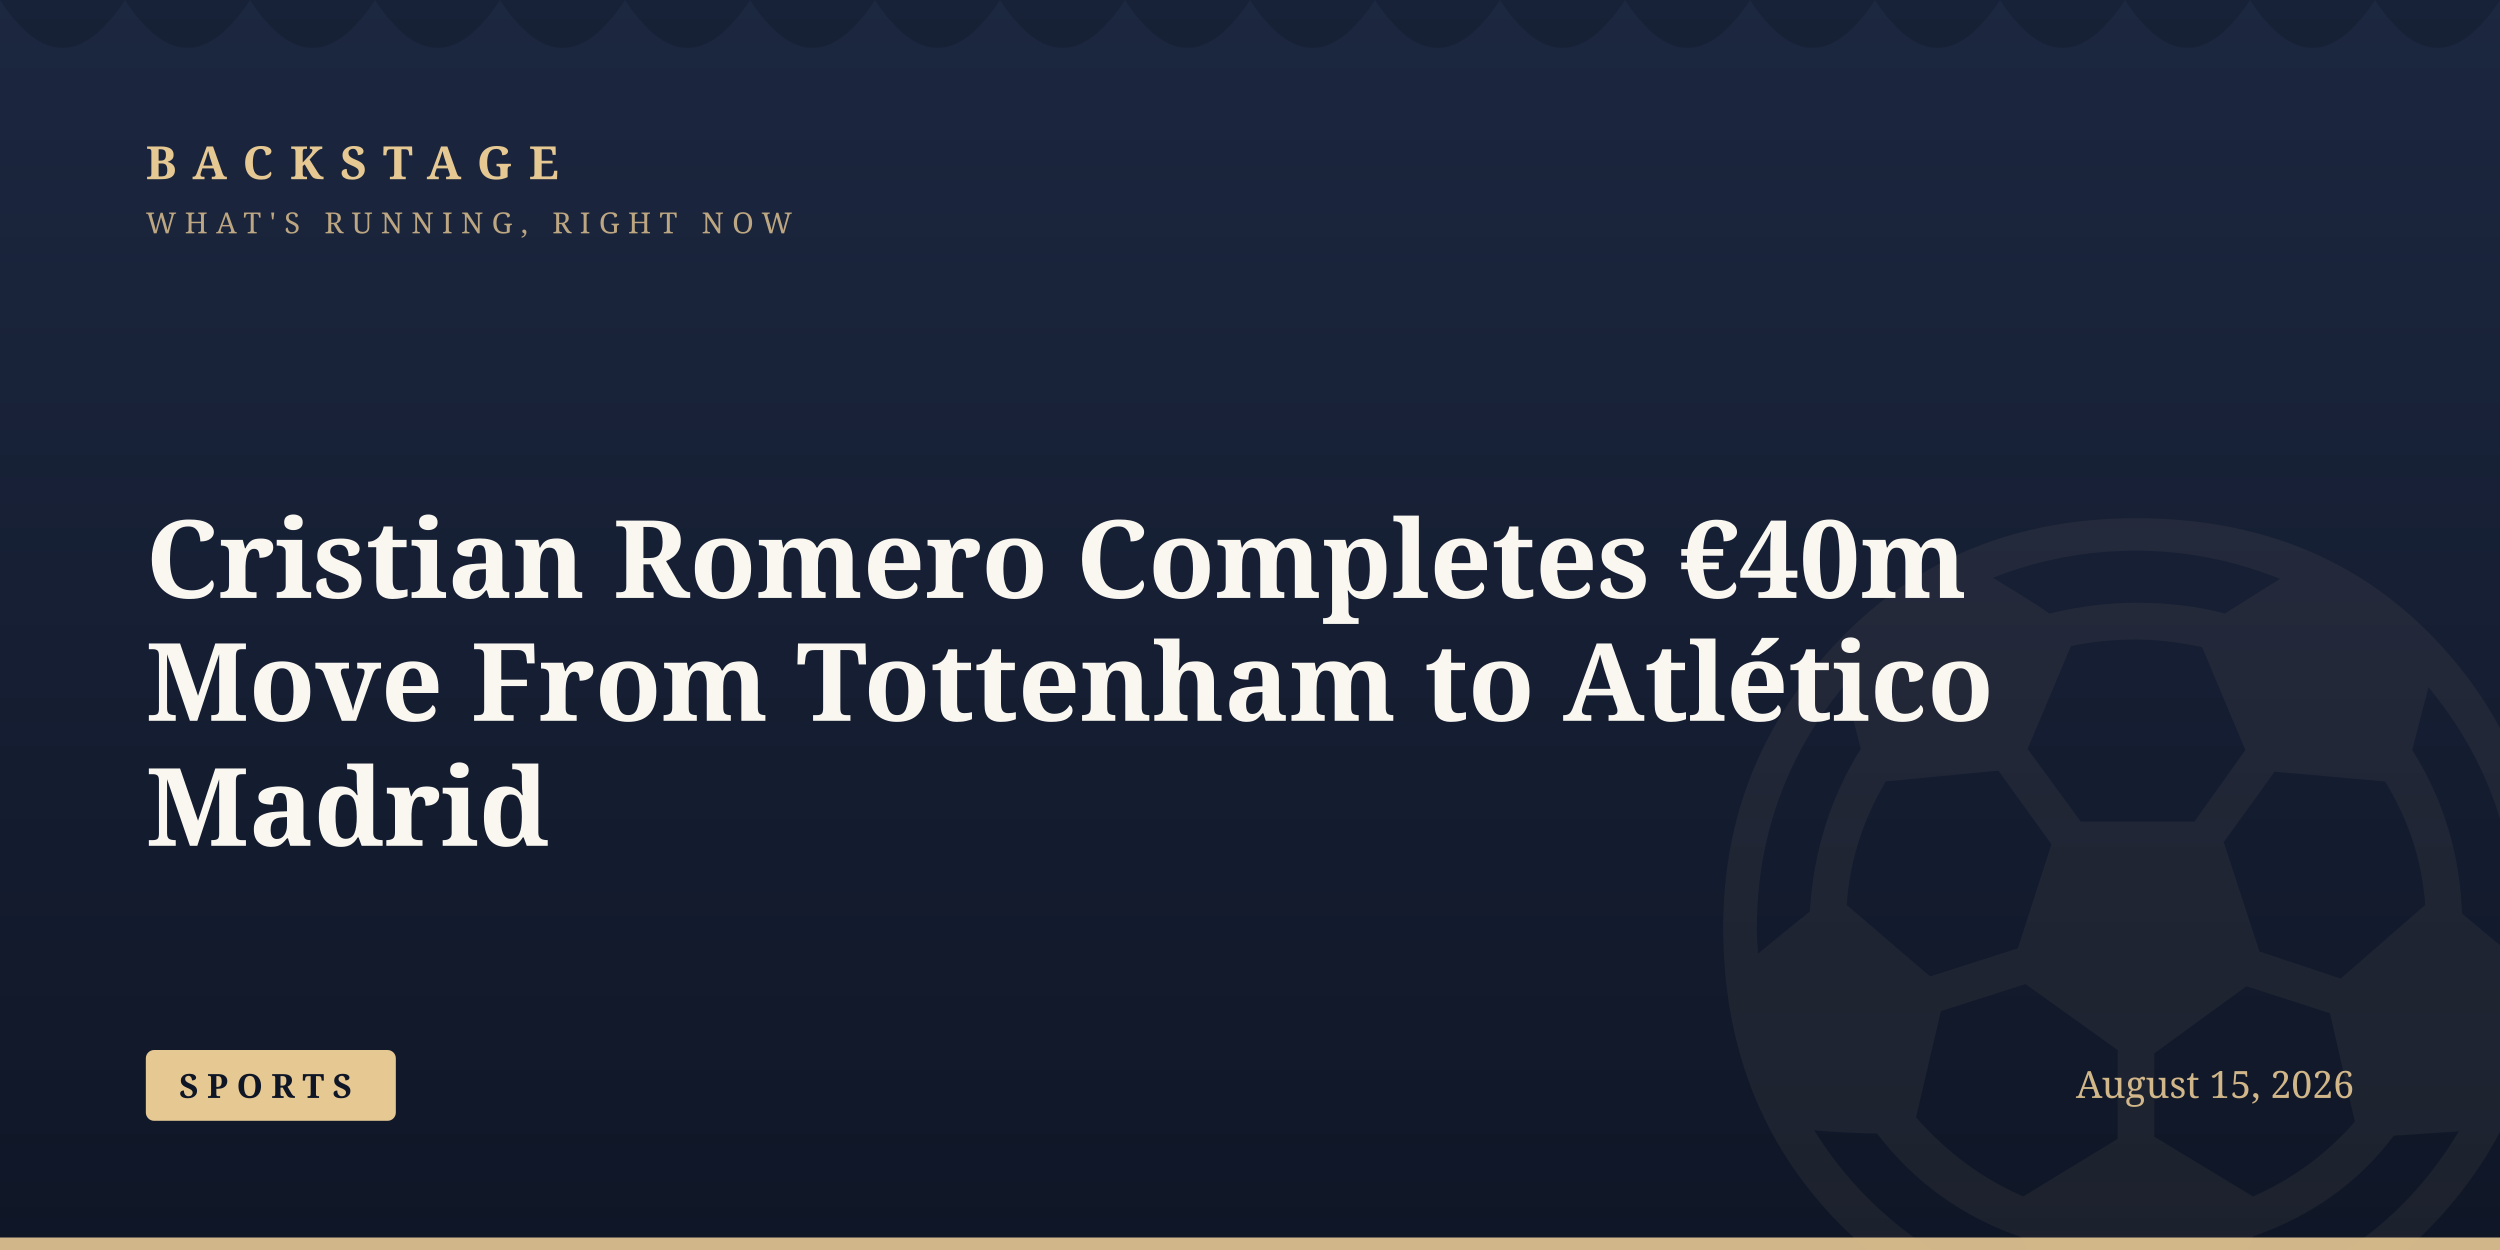
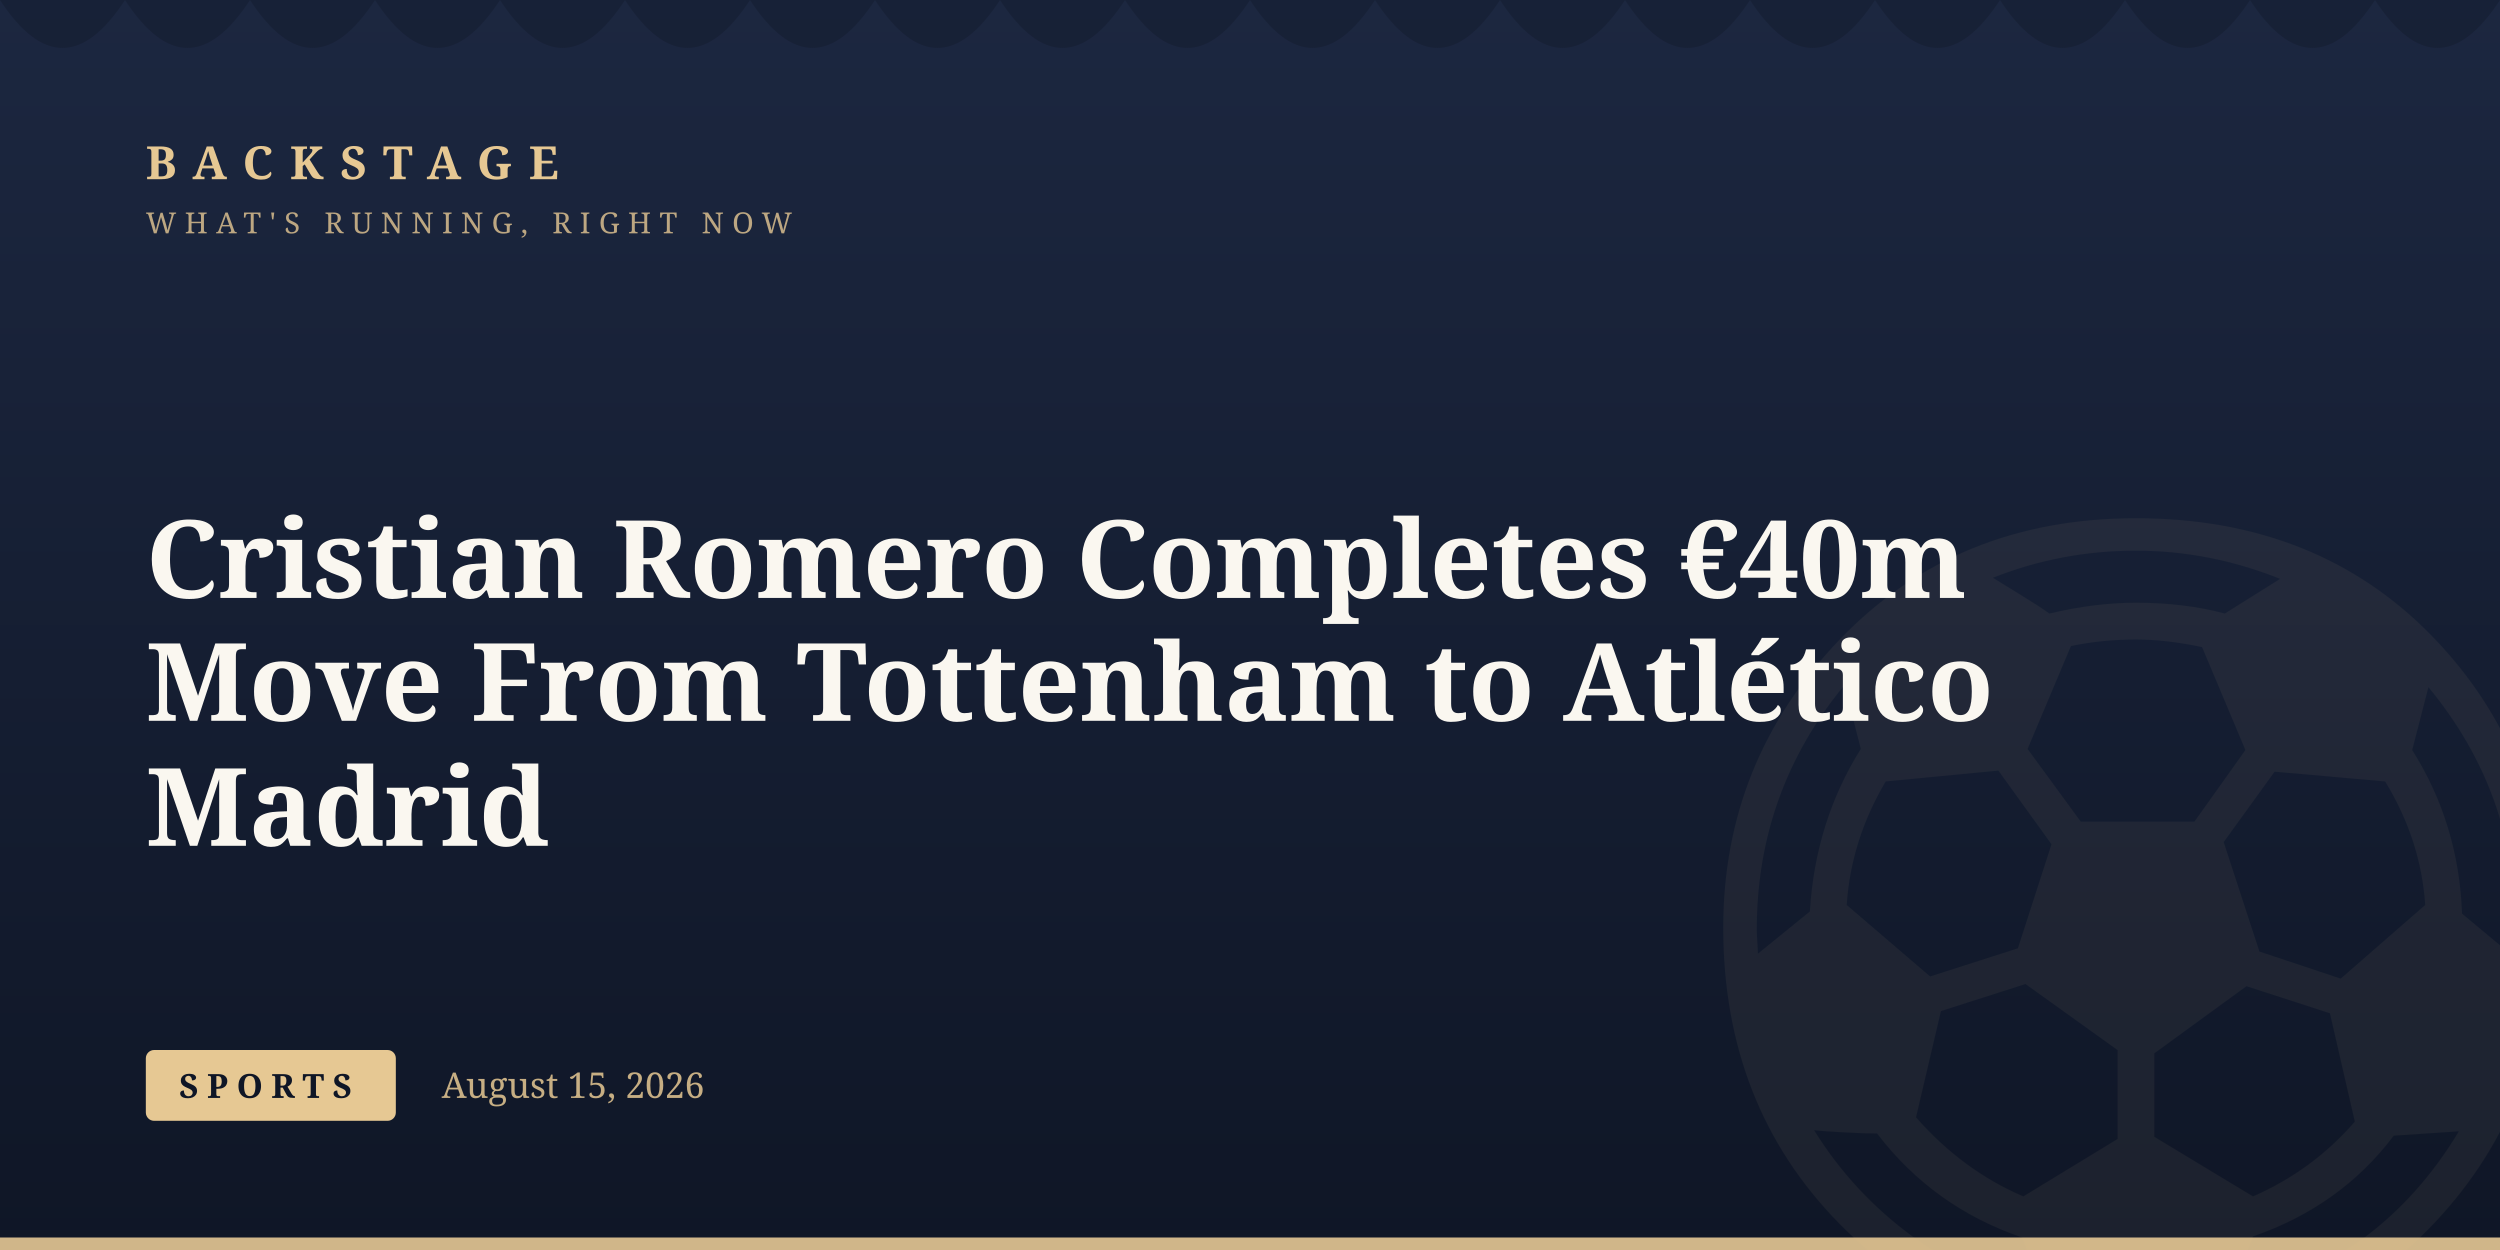
<svg xmlns="http://www.w3.org/2000/svg" viewBox="0 0 1200 600" width="1200" height="600" font-family="Georgia, 'Roboto Slab', serif">
  <defs>
    <linearGradient id="g" x1="0" y1="0" x2="0" y2="1">
      <stop offset="0" stop-color="#1C2740" />
      <stop offset="1" stop-color="#0f1626" />
    </linearGradient>
  </defs>
  <rect width="1200" height="600" fill="url(#g)" />
  <path d="M 0 0 Q 30 46 60 0 Z" fill="#0f1626" opacity="0.35" />
  <path d="M 60 0 Q 90 46 120 0 Z" fill="#0f1626" opacity="0.35" />
  <path d="M 120 0 Q 150 46 180 0 Z" fill="#0f1626" opacity="0.35" />
  <path d="M 180 0 Q 210 46 240 0 Z" fill="#0f1626" opacity="0.35" />
  <path d="M 240 0 Q 270 46 300 0 Z" fill="#0f1626" opacity="0.35" />
  <path d="M 300 0 Q 330 46 360 0 Z" fill="#0f1626" opacity="0.35" />
  <path d="M 360 0 Q 390 46 420 0 Z" fill="#0f1626" opacity="0.35" />
  <path d="M 420 0 Q 450 46 480 0 Z" fill="#0f1626" opacity="0.35" />
  <path d="M 480 0 Q 510 46 540 0 Z" fill="#0f1626" opacity="0.35" />
  <path d="M 540 0 Q 570 46 600 0 Z" fill="#0f1626" opacity="0.35" />
  <path d="M 600 0 Q 630 46 660 0 Z" fill="#0f1626" opacity="0.35" />
  <path d="M 660 0 Q 690 46 720 0 Z" fill="#0f1626" opacity="0.35" />
  <path d="M 720 0 Q 750 46 780 0 Z" fill="#0f1626" opacity="0.35" />
  <path d="M 780 0 Q 810 46 840 0 Z" fill="#0f1626" opacity="0.35" />
  <path d="M 840 0 Q 870 46 900 0 Z" fill="#0f1626" opacity="0.35" />
  <path d="M 900 0 Q 930 46 960 0 Z" fill="#0f1626" opacity="0.35" />
  <path d="M 960 0 Q 990 46 1020 0 Z" fill="#0f1626" opacity="0.35" />
  <path d="M 1020 0 Q 1050 46 1080 0 Z" fill="#0f1626" opacity="0.35" />
  <path d="M 1080 0 Q 1110 46 1140 0 Z" fill="#0f1626" opacity="0.35" />
  <path d="M 1140 0 Q 1170 46 1200 0 Z" fill="#0f1626" opacity="0.35" />
  <text x="1025" y="470" font-size="520" fill="#e6c893" opacity="0.06" text-anchor="middle" dominant-baseline="middle">⚽</text>
  <text x="70" y="86" font-size="22" letter-spacing="8" fill="#e6c893" font-weight="bold">BACKSTAGE</text>
  <text x="70" y="112" font-size="14" letter-spacing="4" fill="#e6c893" opacity="0.8">WHAT'S RUNNING, RIGHT NOW</text>
  <text font-size="52" font-weight="bold" fill="#faf7f0">
    <tspan x="70" y="287">Cristian Romero Completes €40m</tspan>
    <tspan x="70" y="346">Move From Tottenham to Atlético</tspan>
    <tspan x="70" y="406">Madrid</tspan>
  </text>
  <rect x="70" y="504" width="120" height="34" rx="4" fill="#e6c893" />
  <text x="86" y="527" font-size="16" letter-spacing="4" fill="#0f1626" font-weight="bold">SPORTS</text>
-   <text x="1130" y="527" font-size="18" fill="#e6c893" text-anchor="end" opacity="0.9">August 15, 2026</text>
+   <text x="212" y="527" font-size="17" fill="#e6c893" opacity="0.85">August 15, 2026</text>
  <rect x="0" y="594" width="1200" height="6" fill="#e6c893" opacity="0.9" />
</svg>
